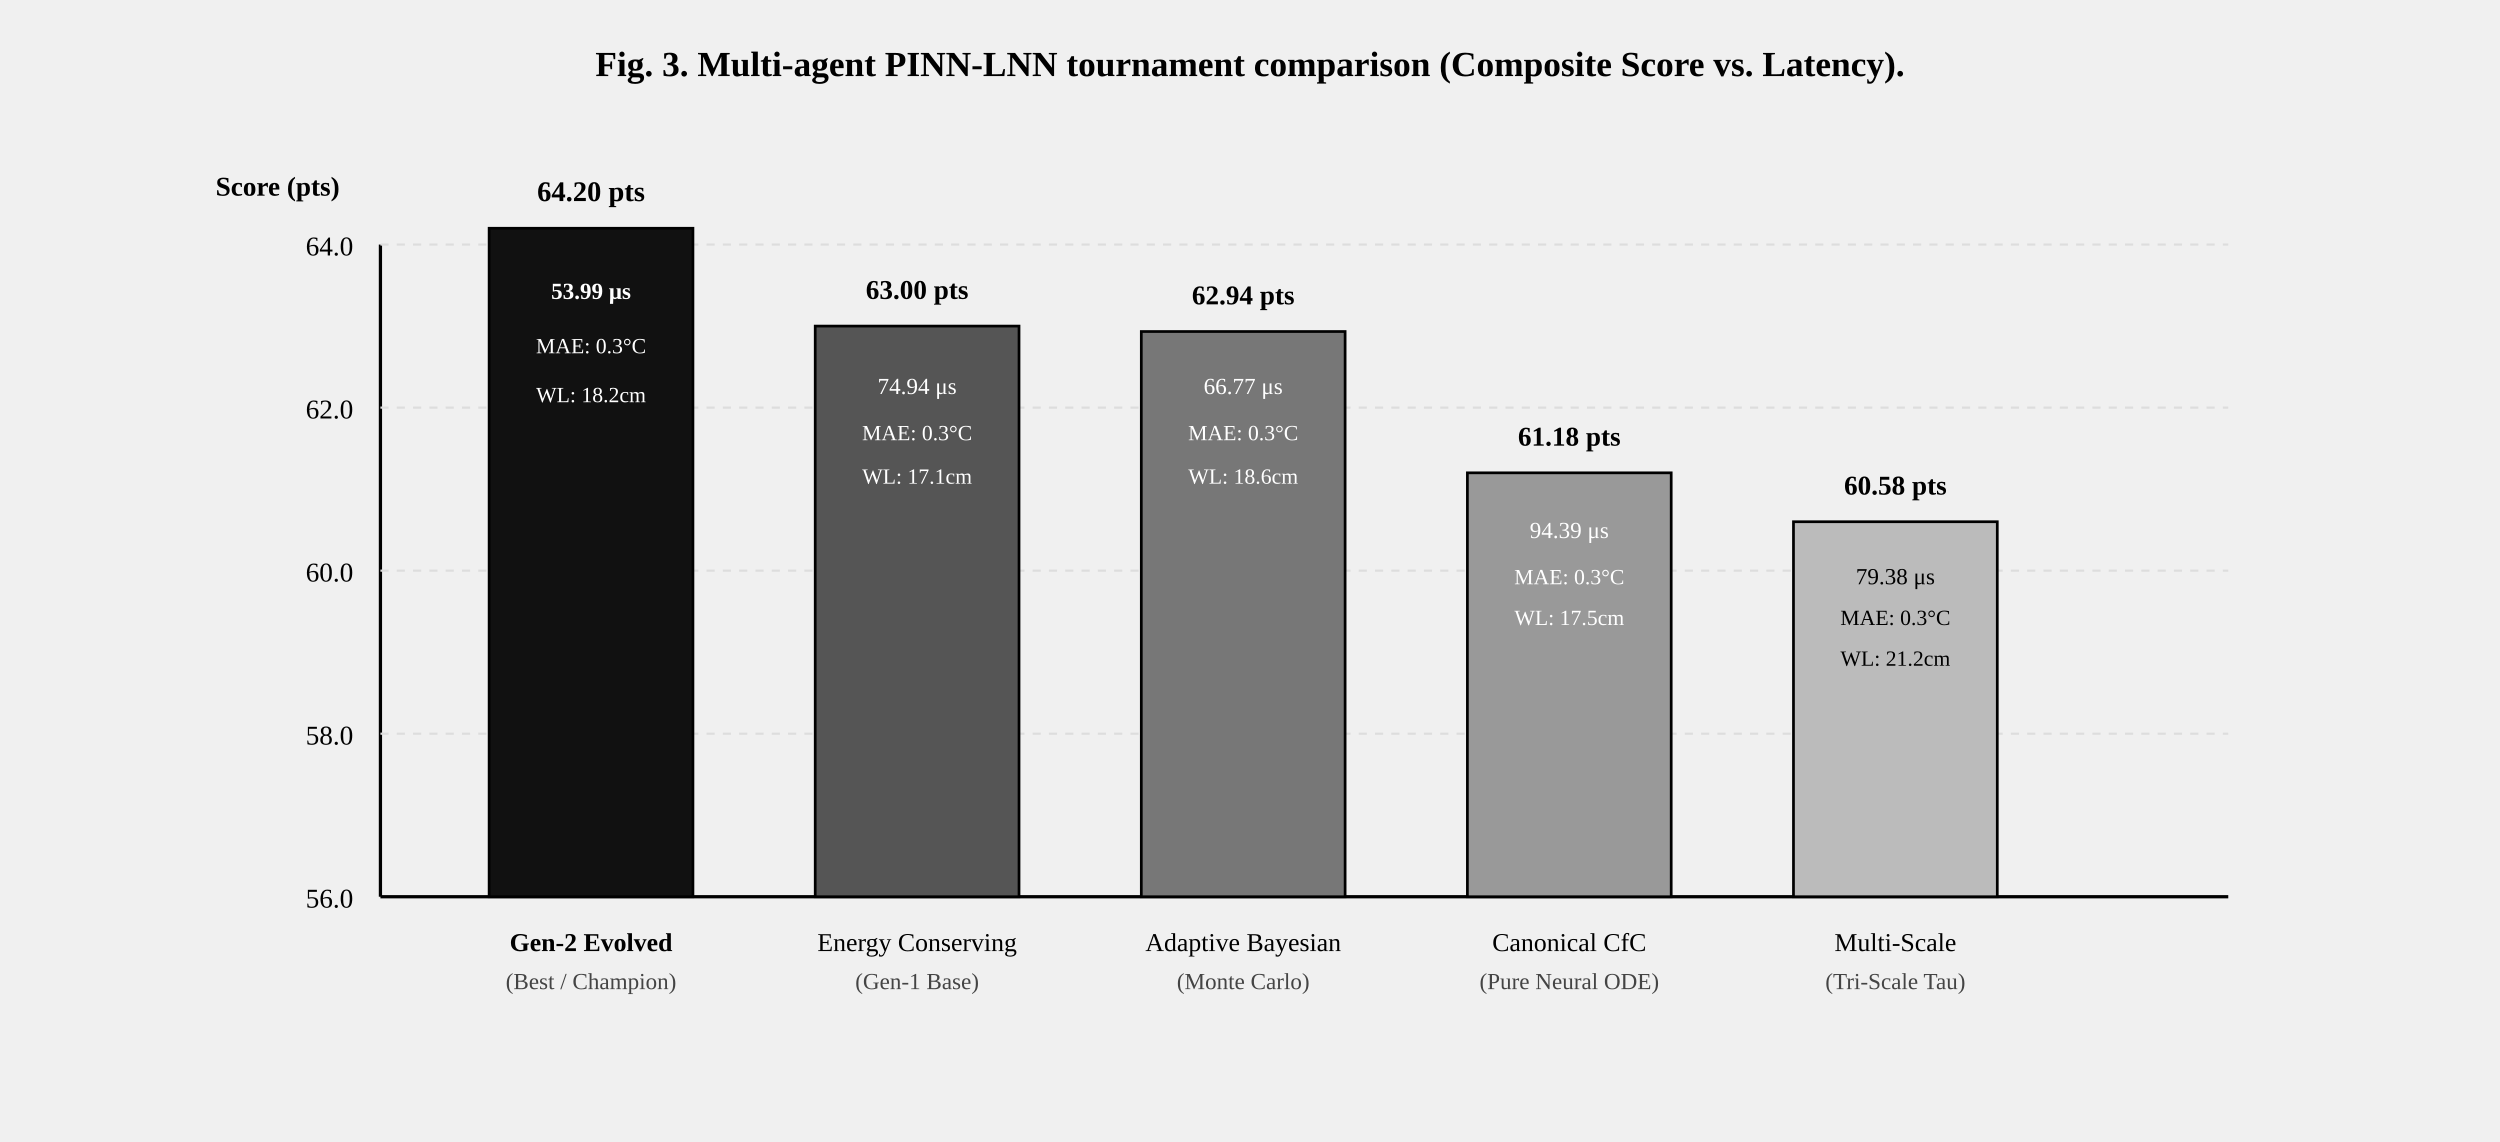
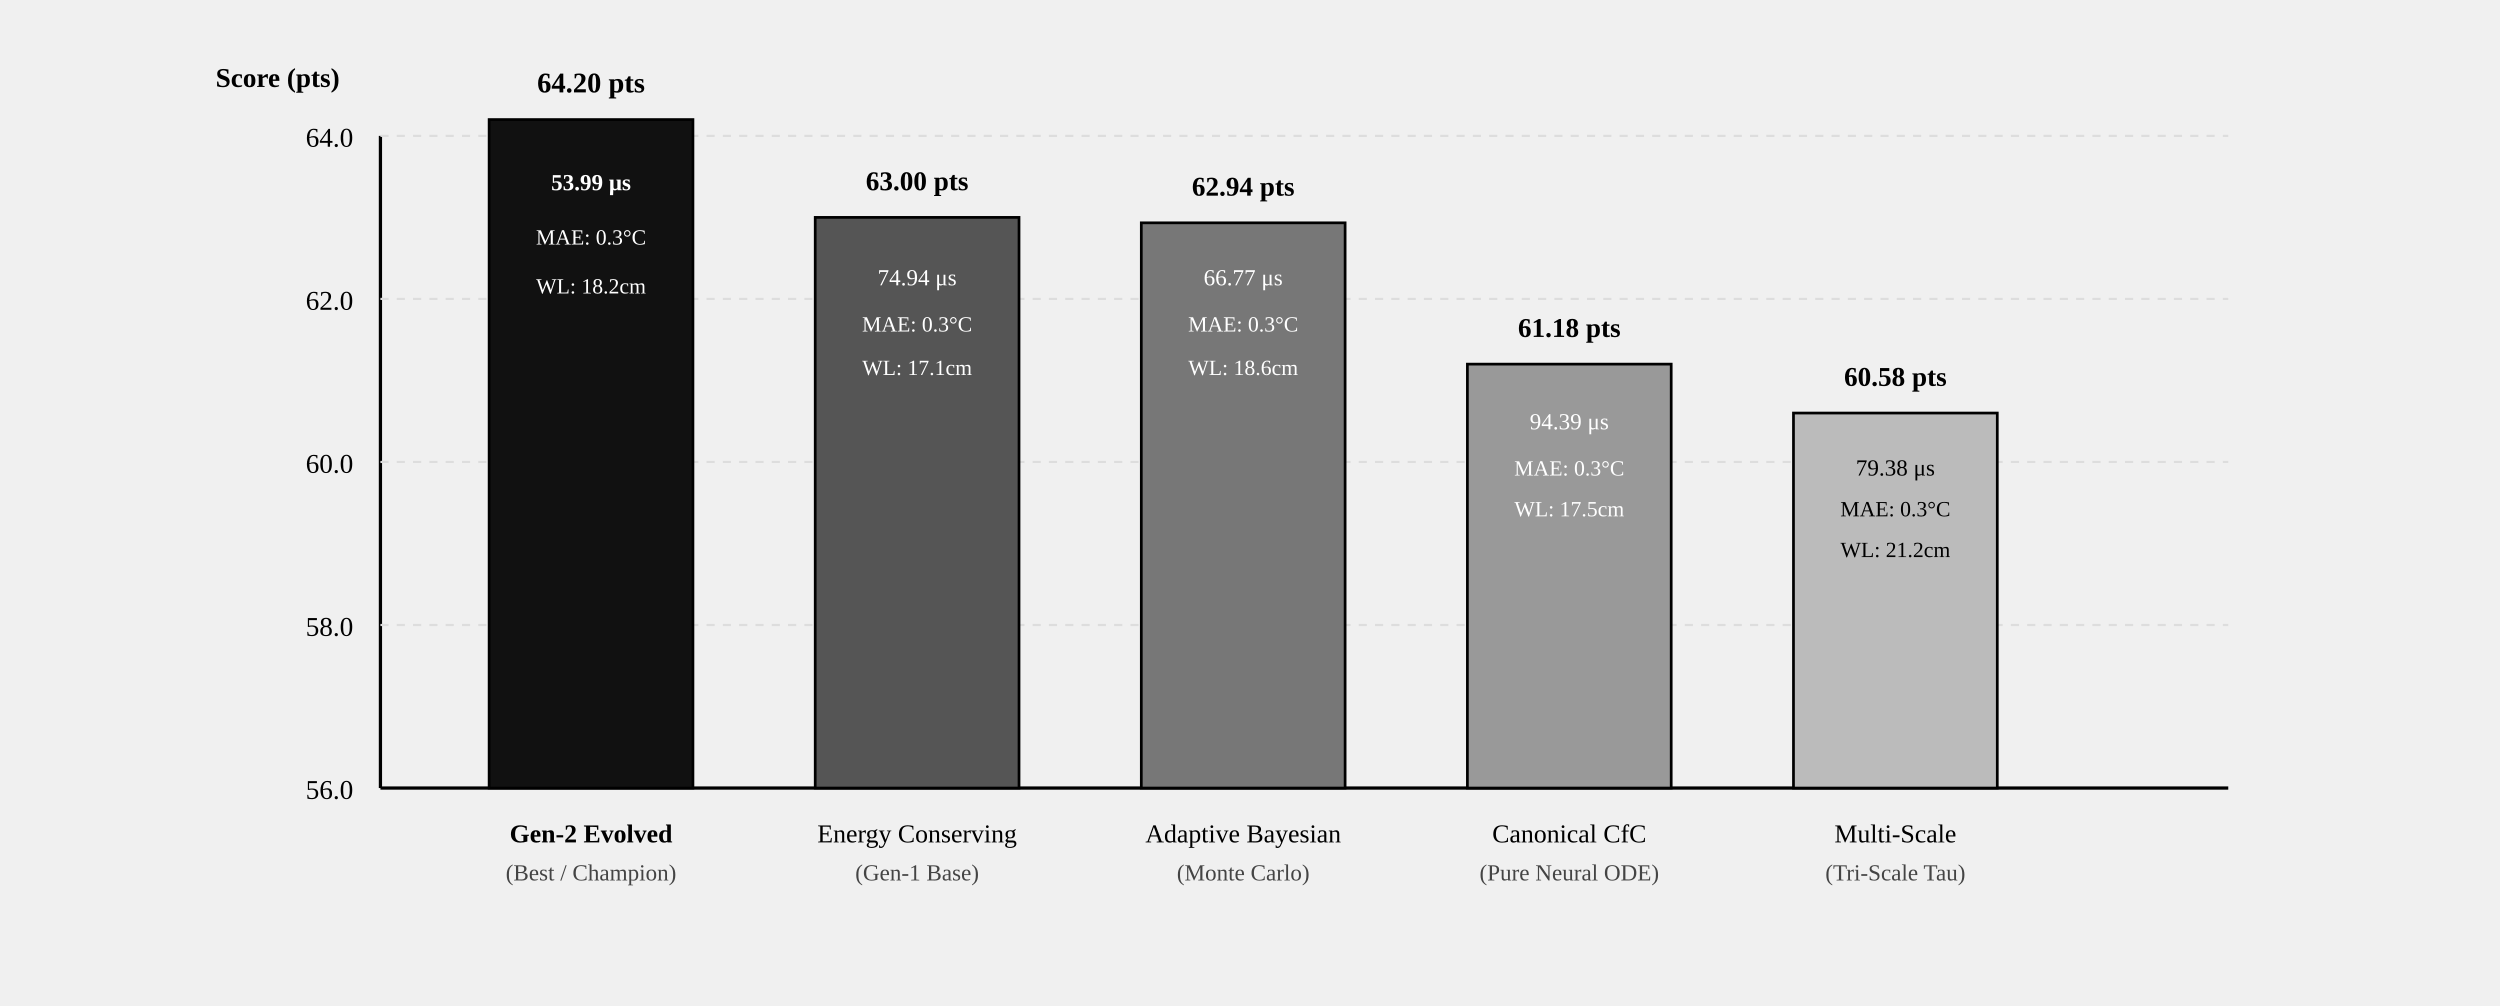
- <svg xmlns="http://www.w3.org/2000/svg" viewBox="0 0 920 420" width="100%" height="100%" style="background:#ffffff; font-family:'Times New Roman', Times, Georgia, serif;">
-   <text x="460" y="28" text-anchor="middle" fill="#000000" font-size="13" font-weight="bold">Fig. 3. Multi-agent PINN-LNN tournament comparison (Composite Score vs. Latency).</text>
+ <svg xmlns="http://www.w3.org/2000/svg" viewBox="0 40 920 370" width="100%" height="100%" style="background:#ffffff; font-family:'Times New Roman', Times, Georgia, serif;">
  <g transform="translate(80, 50)">
    <line x1="60" y1="280" x2="740" y2="280" stroke="#000000" stroke-width="1.2" />
    <line x1="60" y1="40" x2="60" y2="280" stroke="#000000" stroke-width="1.2" />
    <line x1="60" y1="220" x2="740" y2="220" stroke="#dddddd" stroke-width="0.8" stroke-dasharray="3 3" />
    <line x1="60" y1="160" x2="740" y2="160" stroke="#dddddd" stroke-width="0.8" stroke-dasharray="3 3" />
    <line x1="60" y1="100" x2="740" y2="100" stroke="#dddddd" stroke-width="0.8" stroke-dasharray="3 3" />
    <line x1="60" y1="40" x2="740" y2="40" stroke="#dddddd" stroke-width="0.8" stroke-dasharray="3 3" />
    <text x="50" y="284" text-anchor="end" fill="#000000" font-size="10">56.0</text>
    <text x="50" y="224" text-anchor="end" fill="#000000" font-size="10">58.0</text>
    <text x="50" y="164" text-anchor="end" fill="#000000" font-size="10">60.0</text>
    <text x="50" y="104" text-anchor="end" fill="#000000" font-size="10">62.0</text>
    <text x="50" y="44" text-anchor="end" fill="#000000" font-size="10">64.0</text>
    <text x="45" y="22" text-anchor="end" fill="#000000" font-size="10" font-weight="bold">Score (pts)</text>
    <g transform="translate(100, 0)">
      <rect x="0" y="34" width="75" height="246" fill="#111111" stroke="#000000" stroke-width="1" />
      <text x="37.5" y="24" text-anchor="middle" fill="#000000" font-size="10.5" font-weight="bold">64.20 pts</text>
      <text x="37.5" y="60" text-anchor="middle" fill="#ffffff" font-size="8.5" font-weight="bold">53.99 μs</text>
      <text x="37.5" y="80" text-anchor="middle" fill="#ffffff" font-size="8">MAE: 0.3°C</text>
      <text x="37.5" y="98" text-anchor="middle" fill="#ffffff" font-size="8">WL: 18.2cm</text>
      <text x="37.5" y="300" text-anchor="middle" fill="#000000" font-size="9.5" font-weight="bold">Gen-2 Evolved</text>
      <text x="37.5" y="314" text-anchor="middle" fill="#444444" font-size="8.5">(Best / Champion)</text>
    </g>
    <g transform="translate(220, 0)">
      <rect x="0" y="70" width="75" height="210" fill="#555555" stroke="#000000" stroke-width="1" />
      <text x="37.5" y="60" text-anchor="middle" fill="#000000" font-size="10" font-weight="bold">63.00 pts</text>
      <text x="37.5" y="95" text-anchor="middle" fill="#ffffff" font-size="8.5">74.94 μs</text>
      <text x="37.5" y="112" text-anchor="middle" fill="#ffffff" font-size="8">MAE: 0.3°C</text>
      <text x="37.5" y="128" text-anchor="middle" fill="#ffffff" font-size="8">WL: 17.1cm</text>
      <text x="37.5" y="300" text-anchor="middle" fill="#000000" font-size="9.5">Energy Conserving</text>
      <text x="37.5" y="314" text-anchor="middle" fill="#444444" font-size="8.5">(Gen-1 Base)</text>
    </g>
    <g transform="translate(340, 0)">
      <rect x="0" y="72" width="75" height="208" fill="#777777" stroke="#000000" stroke-width="1" />
      <text x="37.5" y="62" text-anchor="middle" fill="#000000" font-size="10" font-weight="bold">62.94 pts</text>
      <text x="37.5" y="95" text-anchor="middle" fill="#ffffff" font-size="8.5">66.77 μs</text>
      <text x="37.5" y="112" text-anchor="middle" fill="#ffffff" font-size="8">MAE: 0.3°C</text>
      <text x="37.5" y="128" text-anchor="middle" fill="#ffffff" font-size="8">WL: 18.6cm</text>
      <text x="37.5" y="300" text-anchor="middle" fill="#000000" font-size="9.5">Adaptive Bayesian</text>
      <text x="37.5" y="314" text-anchor="middle" fill="#444444" font-size="8.5">(Monte Carlo)</text>
    </g>
    <g transform="translate(460, 0)">
      <rect x="0" y="124" width="75" height="156" fill="#999999" stroke="#000000" stroke-width="1" />
      <text x="37.5" y="114" text-anchor="middle" fill="#000000" font-size="10" font-weight="bold">61.18 pts</text>
      <text x="37.5" y="148" text-anchor="middle" fill="#ffffff" font-size="8.5">94.39 μs</text>
      <text x="37.5" y="165" text-anchor="middle" fill="#ffffff" font-size="8">MAE: 0.3°C</text>
      <text x="37.5" y="180" text-anchor="middle" fill="#ffffff" font-size="8">WL: 17.5cm</text>
      <text x="37.5" y="300" text-anchor="middle" fill="#000000" font-size="9.5">Canonical CfC</text>
      <text x="37.5" y="314" text-anchor="middle" fill="#444444" font-size="8.5">(Pure Neural ODE)</text>
    </g>
    <g transform="translate(580, 0)">
      <rect x="0" y="142" width="75" height="138" fill="#bbbbbb" stroke="#000000" stroke-width="1" />
      <text x="37.5" y="132" text-anchor="middle" fill="#000000" font-size="10" font-weight="bold">60.58 pts</text>
      <text x="37.5" y="165" text-anchor="middle" fill="#000000" font-size="8.5">79.38 μs</text>
      <text x="37.5" y="180" text-anchor="middle" fill="#000000" font-size="8">MAE: 0.3°C</text>
      <text x="37.5" y="195" text-anchor="middle" fill="#000000" font-size="8">WL: 21.2cm</text>
      <text x="37.5" y="300" text-anchor="middle" fill="#000000" font-size="9.5">Multi-Scale</text>
      <text x="37.5" y="314" text-anchor="middle" fill="#444444" font-size="8.5">(Tri-Scale Tau)</text>
    </g>
  </g>
</svg>
